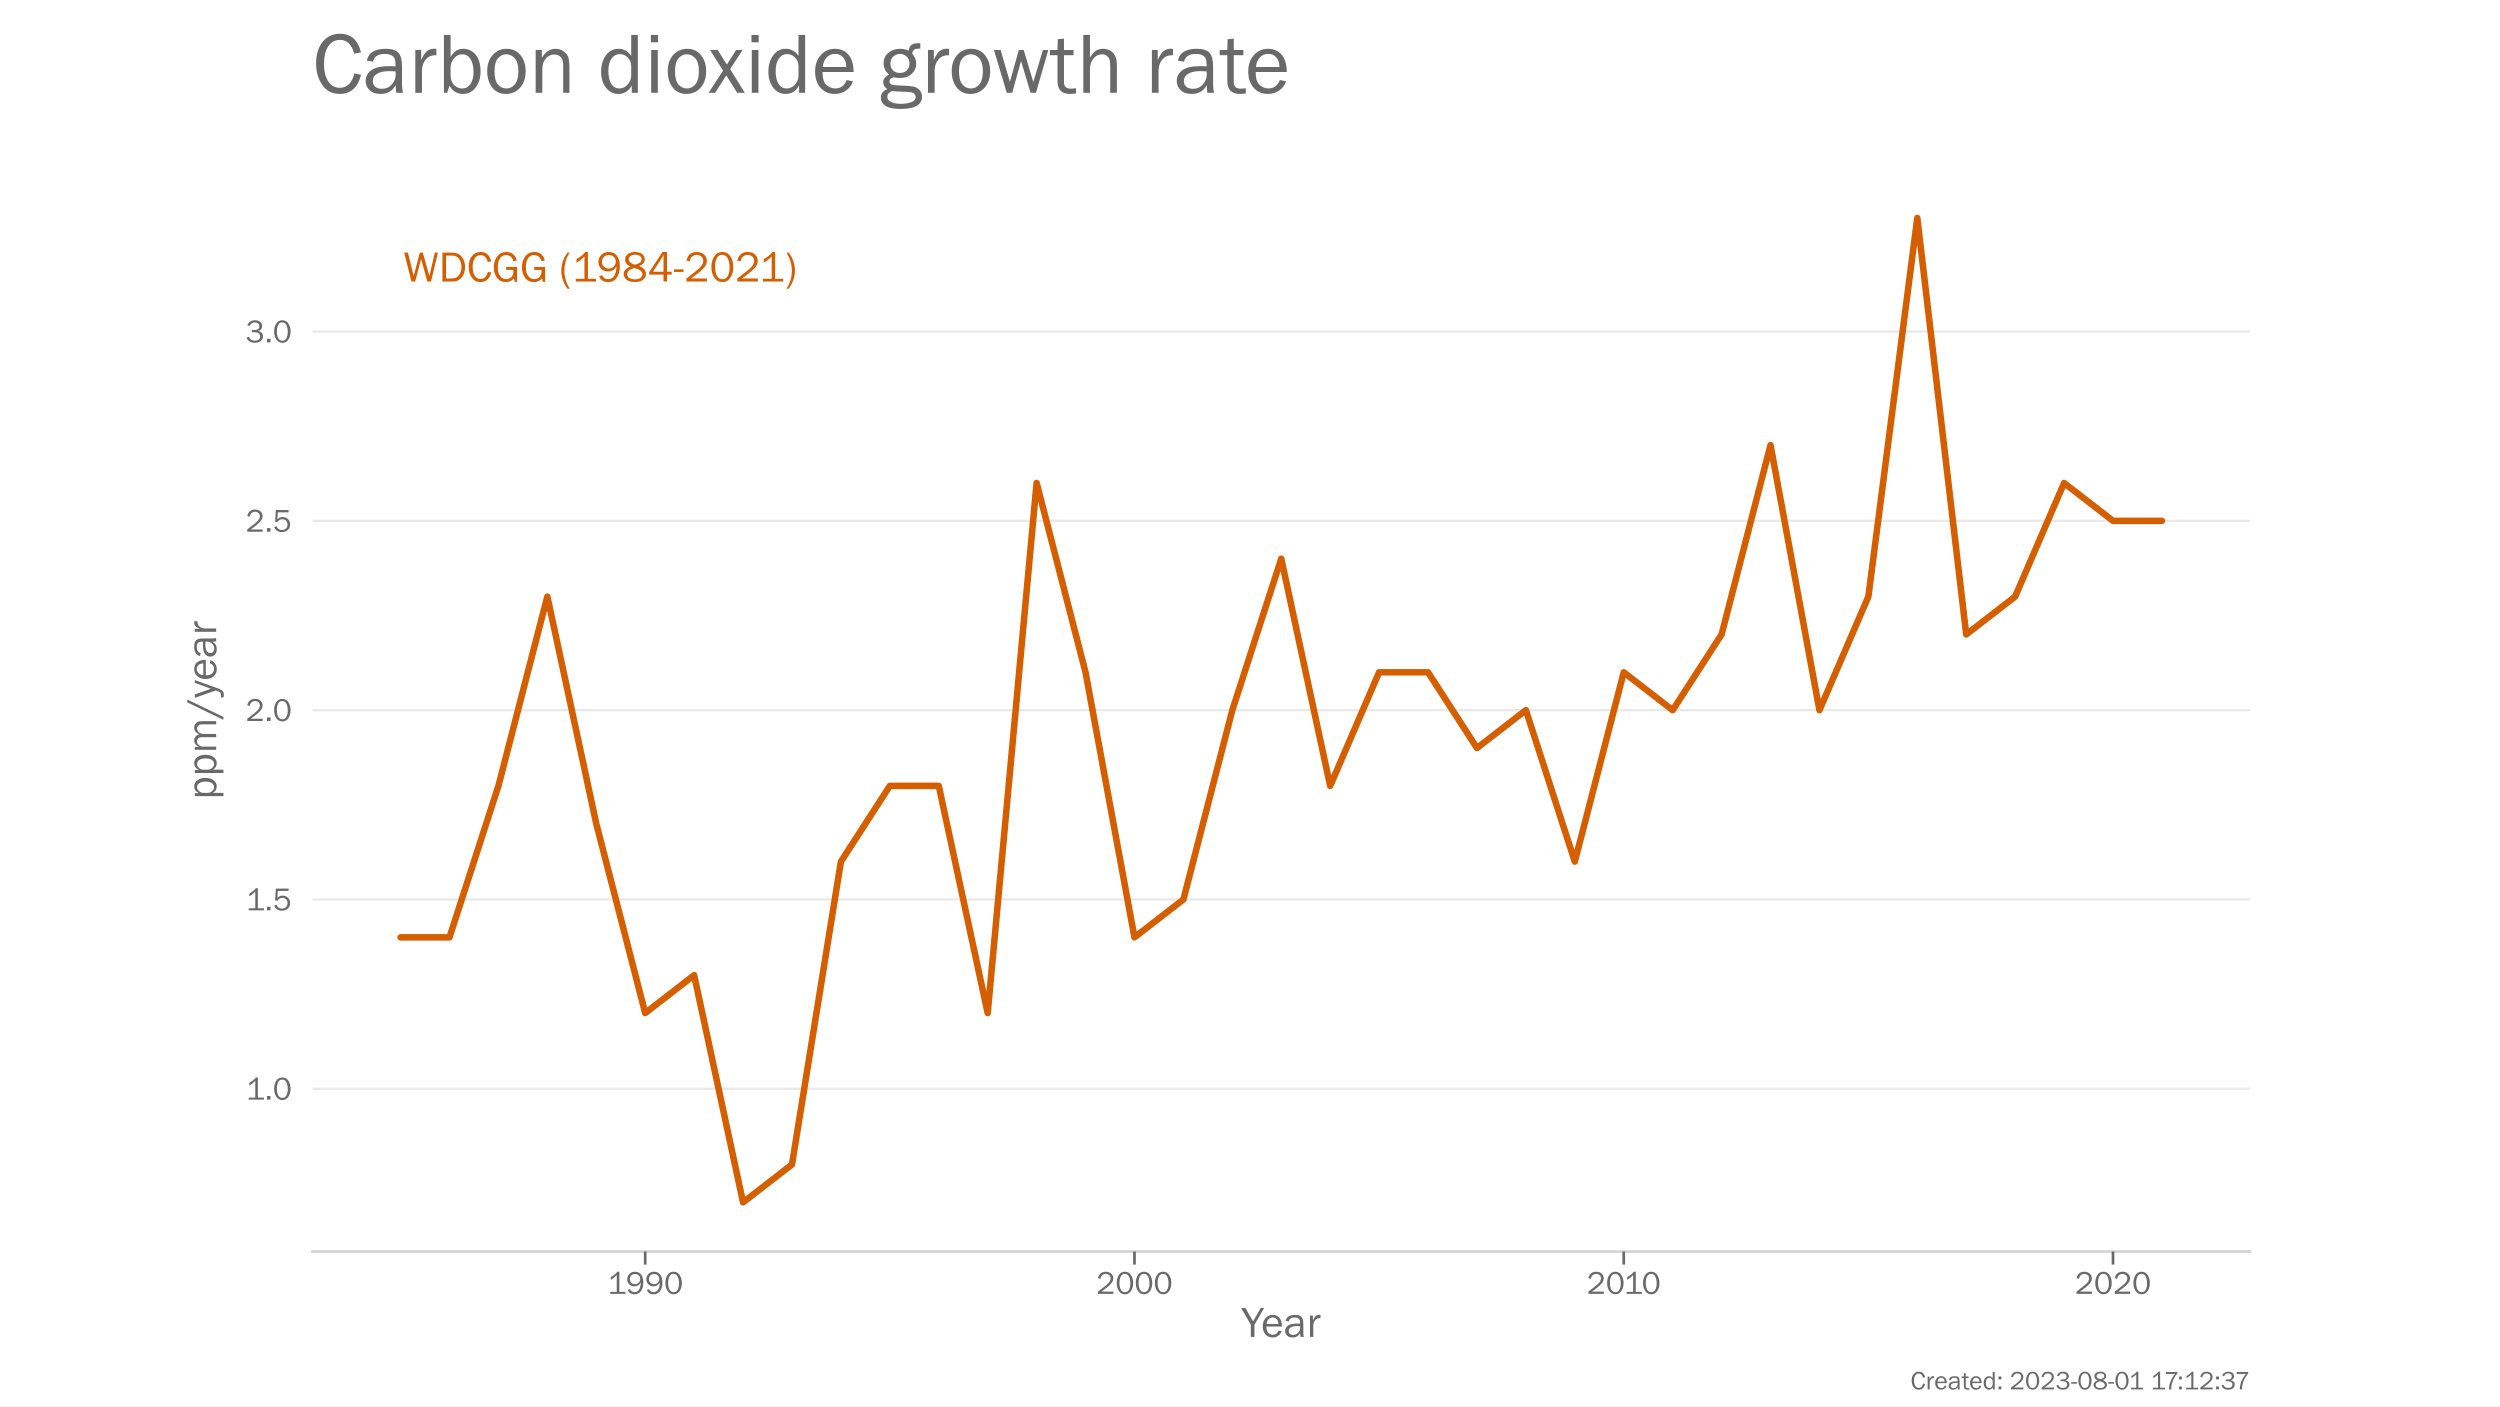
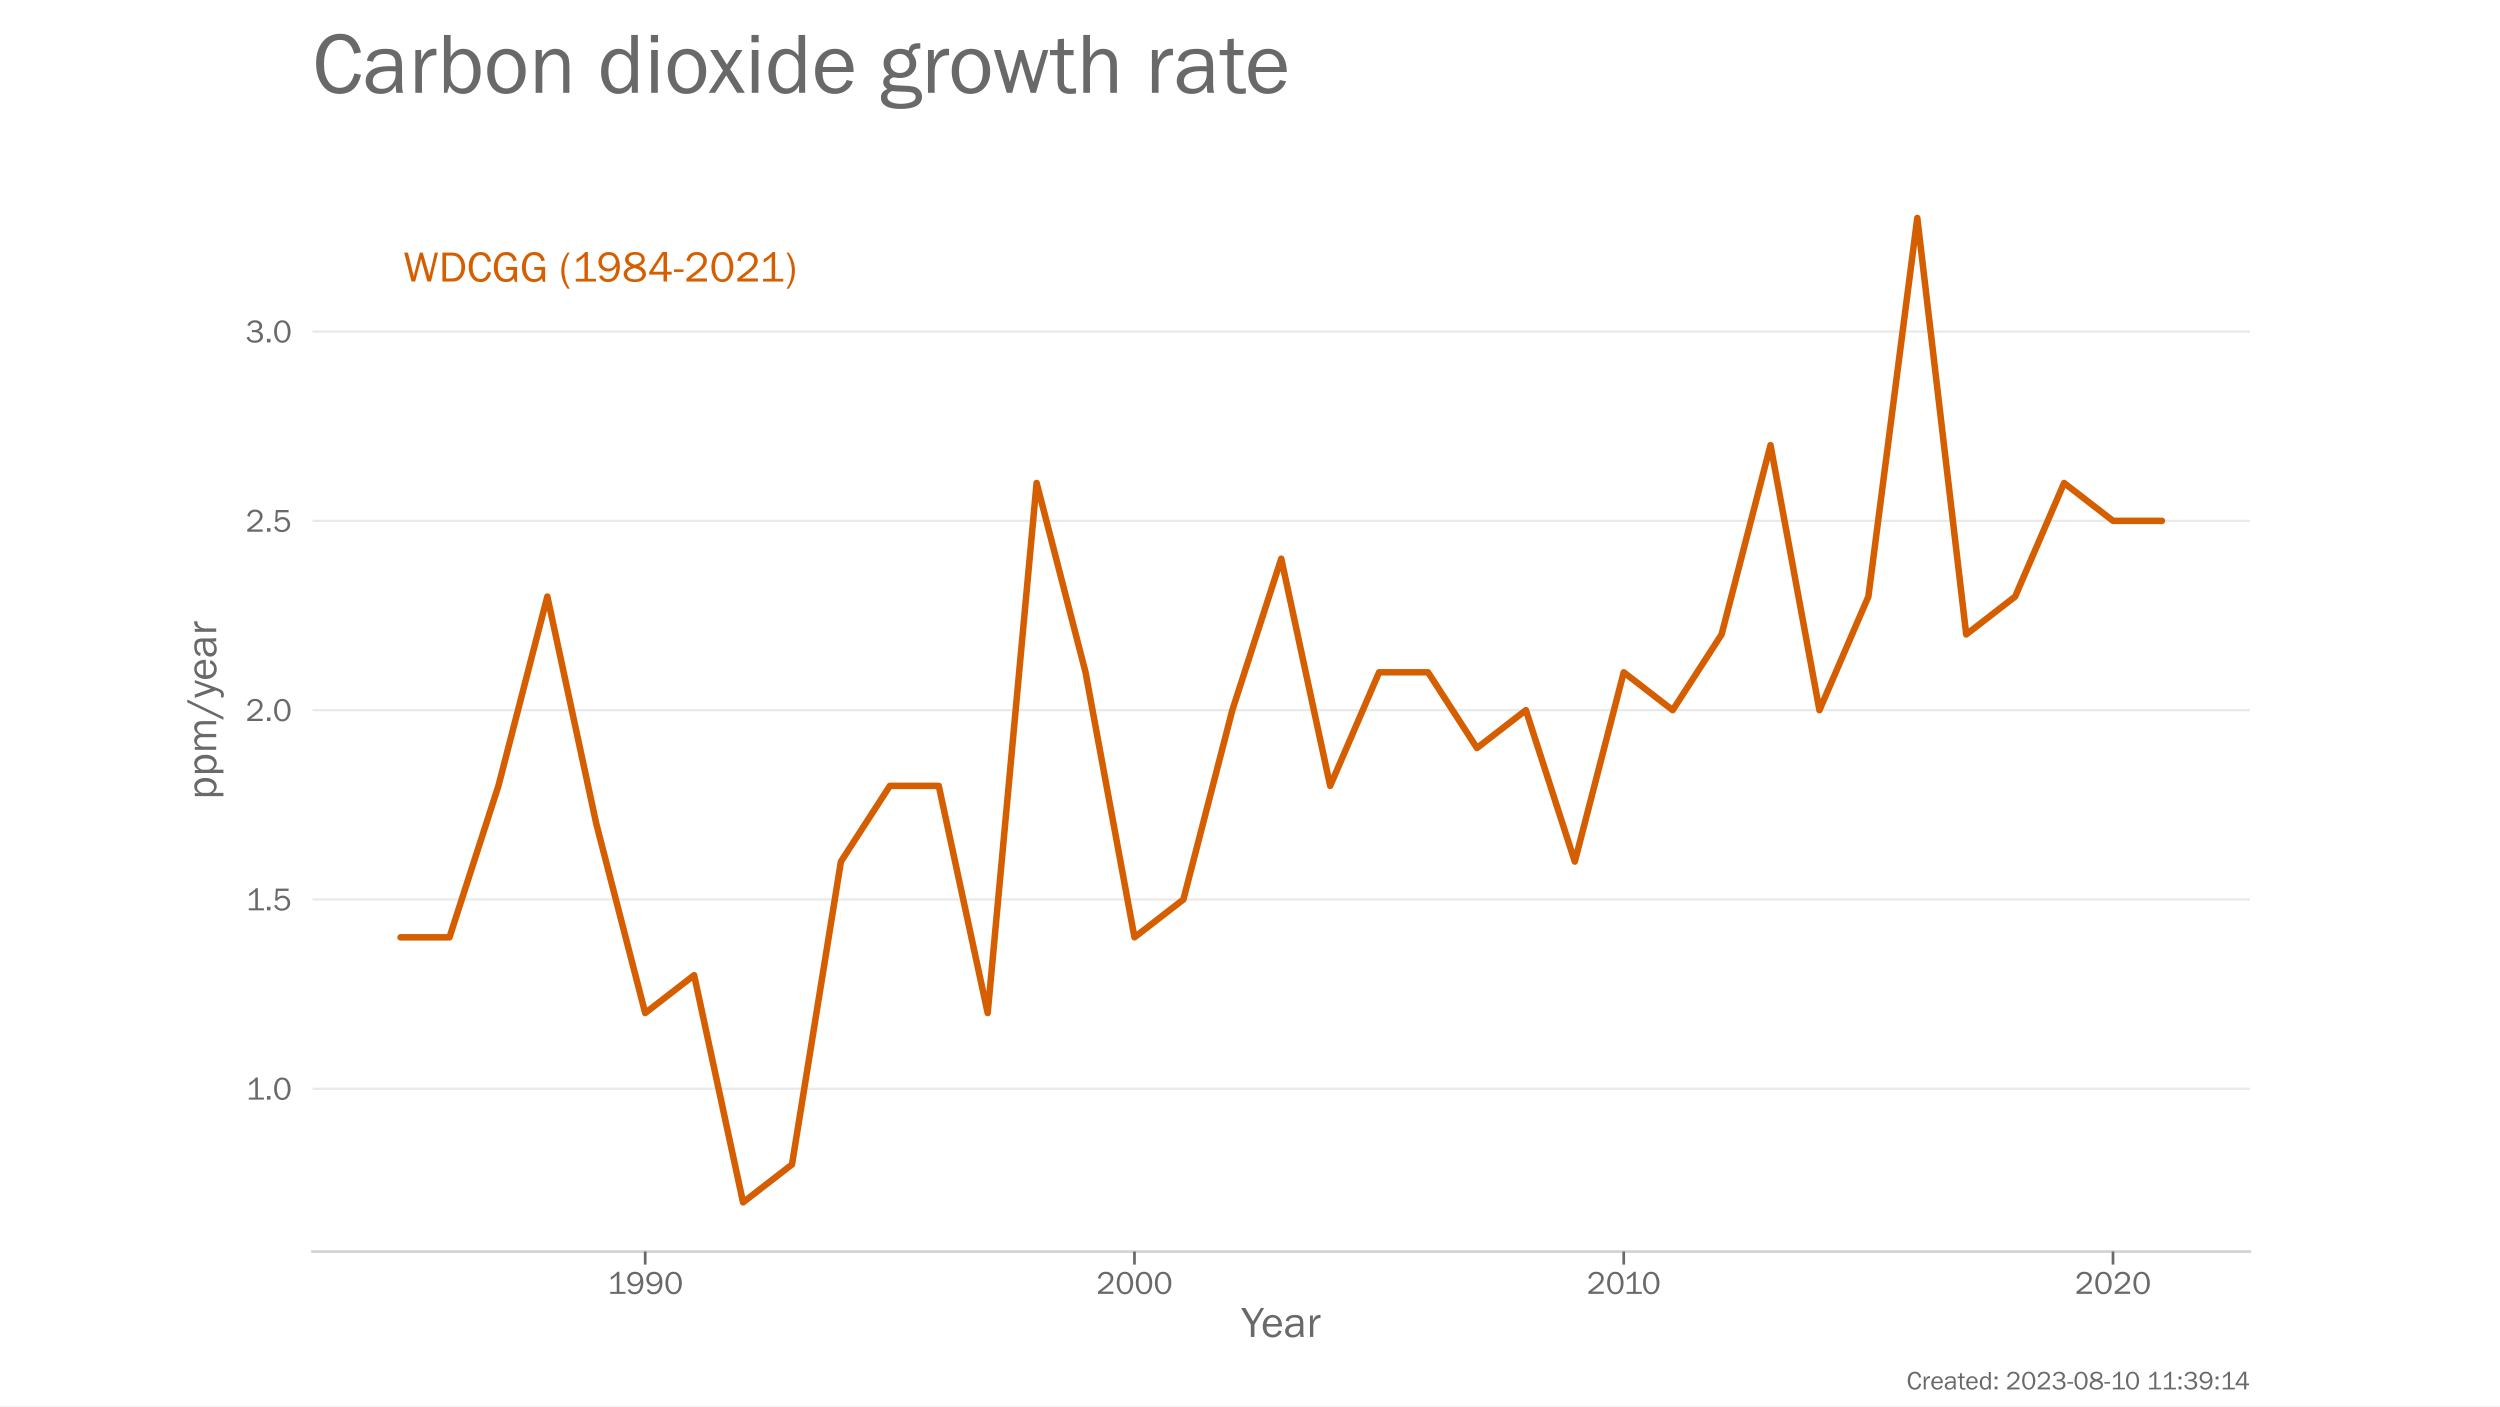
<svg xmlns="http://www.w3.org/2000/svg" xmlns:xlink="http://www.w3.org/1999/xlink" height="648pt" version="1.1" viewBox="0 0 1152 648" width="1152pt">
  <defs>
    <style type="text/css">*{stroke-linecap:butt;stroke-linejoin:round;}</style>
  </defs>
  <g id="figure_1">
    <g id="patch_1">
      <path d="M 0 648  L 1152 648  L 1152 0  L 0 0  z " style="fill:#ffffff;" />
    </g>
    <g id="axes_1">
      <g id="patch_2">
        <path d="M 144 576.72  L 1036.8 576.72  L 1036.8 77.76  L 144 77.76  z " style="fill:none;" />
      </g>
      <g id="patch_3">
        <path d="M 144 576.72  L 1036.8 576.72  " style="fill:none;stroke:#d3d3d3;stroke-linecap:square;stroke-linejoin:miter;stroke-width:1.25;" />
      </g>
      <g id="matplotlib.axis_1">
        <g id="xtick_1">
          <g id="line2d_1">
            <defs>
-               <path d="M 0 0  L 0 6  " id="mc240e483ce" style="stroke:#696969;stroke-width:1.25;" />
+               <path d="M 0 0  L 0 6  " id="m6c7026ddde" style="stroke:#696969;stroke-width:1.25;" />
            </defs>
            <g>
-               <use style="fill:#696969;stroke:#696969;stroke-width:1.25;" x="297.309" xlink:href="#mc240e483ce" y="576.72" />
+               <use style="fill:#696969;stroke:#696969;stroke-width:1.25;" x="297.309" xlink:href="#m6c7026ddde" y="576.72" />
            </g>
          </g>
          <g id="text_1">
            <g style="fill:#696969;" transform="translate(279.82 596.2184)scale(0.15 -0.15)">
              <defs>
                <path d="M 55.859 6.203  L 55.859 0  L 9.188 0  L 9.188 6.203  L 29.203 6.203  L 29.203 57.672  Q 20.359 48.438 10.844 43.266  L 10.844 51.656  Q 23.969 58.547 31.203 68.016  L 37.156 68.016  L 37.156 6.203  z " id="FranklinGothic-Book-49" />
                <path d="M 5.719 12.156  L 12.406 14.594  Q 16.547 5.375 26.375 5.375  Q 35.891 5.375 40.703 13.375  Q 45.516 21.391 45.656 35.109  Q 39.109 23.094 25.984 23.094  Q 16.703 23.094 10.406 29.422  Q 4.109 35.75 4.109 45.062  Q 4.109 54.547 10.719 61.281  Q 17.328 68.016 27.594 68.016  Q 40.141 68.016 46.828 59.203  Q 53.516 50.391 53.516 34.969  Q 53.516 18.75 46.438 8.719  Q 39.359 -1.312 26.266 -1.312  Q 10.984 -1.312 5.719 12.156  z M 27.828 29.781  Q 34.719 29.781 39.375 34.594  Q 44.047 39.406 44.047 45.844  Q 44.047 52.094 39.625 56.578  Q 35.203 61.078 27.984 61.078  Q 20.656 61.078 16.406 56.469  Q 12.156 51.859 12.156 45.219  Q 12.156 38.094 16.859 33.938  Q 21.578 29.781 27.828 29.781  z " id="FranklinGothic-Book-57" />
                <path d="M 29.391 -1.312  Q 17.875 -1.312 10.984 8.672  Q 4.109 18.656 4.109 33.453  Q 4.109 48 10.641 58  Q 17.188 68.016 29.156 68.016  Q 41.656 68.016 48.125 57.562  Q 54.594 47.125 54.594 33.062  Q 54.594 19.281 47.953 8.984  Q 41.312 -1.312 29.391 -1.312  z M 29.438 5.219  Q 37.891 5.219 41.938 12.859  Q 46 20.516 46 32.078  Q 46 44.734 41.844 53.125  Q 37.703 61.531 29.047 61.531  Q 20.703 61.531 16.625 53.859  Q 12.547 46.188 12.547 33.688  Q 12.547 20.703 16.844 12.953  Q 21.141 5.219 29.438 5.219  z " id="FranklinGothic-Book-48" />
              </defs>
              <use xlink:href="#FranklinGothic-Book-49" />
              <use x="57.268" xlink:href="#FranklinGothic-Book-57" />
              <use x="115.91" xlink:href="#FranklinGothic-Book-57" />
              <use x="174.553" xlink:href="#FranklinGothic-Book-48" />
            </g>
          </g>
        </g>
        <g id="xtick_2">
          <g id="line2d_2">
            <g>
-               <use style="fill:#696969;stroke:#696969;stroke-width:1.25;" x="522.764" xlink:href="#mc240e483ce" y="576.72" />
+               <use style="fill:#696969;stroke:#696969;stroke-width:1.25;" x="522.764" xlink:href="#m6c7026ddde" y="576.72" />
            </g>
          </g>
          <g id="text_2">
            <g style="fill:#696969;" transform="translate(505.1714 596.2184)scale(0.15 -0.15)">
              <defs>
                <path d="M 52.484 6.938  L 52.484 0  L 5.172 0  L 5.172 6.938  Q 33.203 27.938 38.594 34.594  Q 44 41.266 44 47.797  Q 44 53.906 39.453 57.656  Q 34.906 61.422 29 61.422  Q 22.906 61.422 18.219 57.297  Q 13.531 53.172 12.938 46.094  L 5.172 48.438  Q 10.062 68.016 29.109 68.016  Q 39.406 68.016 45.844 62.156  Q 52.297 56.297 52.297 47.859  Q 52.297 42.047 49.234 36.672  Q 46.188 31.297 37.688 23.828  Q 29.203 16.359 15.719 6.938  z " id="FranklinGothic-Book-50" />
              </defs>
              <use xlink:href="#FranklinGothic-Book-50" />
              <use x="58.643" xlink:href="#FranklinGothic-Book-48" />
              <use x="117.285" xlink:href="#FranklinGothic-Book-48" />
              <use x="175.928" xlink:href="#FranklinGothic-Book-48" />
            </g>
          </g>
        </g>
        <g id="xtick_3">
          <g id="line2d_3">
            <g>
-               <use style="fill:#696969;stroke:#696969;stroke-width:1.25;" x="748.218" xlink:href="#mc240e483ce" y="576.72" />
+               <use style="fill:#696969;stroke:#696969;stroke-width:1.25;" x="748.218" xlink:href="#m6c7026ddde" y="576.72" />
            </g>
          </g>
          <g id="text_3">
            <g style="fill:#696969;" transform="translate(731.151 596.2184)scale(0.15 -0.15)">
              <use xlink:href="#FranklinGothic-Book-50" />
              <use x="58.643" xlink:href="#FranklinGothic-Book-48" />
              <use x="113.535" xlink:href="#FranklinGothic-Book-49" />
              <use x="168.928" xlink:href="#FranklinGothic-Book-48" />
            </g>
          </g>
        </g>
        <g id="xtick_4">
          <g id="line2d_4">
            <g>
-               <use style="fill:#696969;stroke:#696969;stroke-width:1.25;" x="973.673" xlink:href="#mc240e483ce" y="576.72" />
+               <use style="fill:#696969;stroke:#696969;stroke-width:1.25;" x="973.673" xlink:href="#m6c7026ddde" y="576.72" />
            </g>
          </g>
          <g id="text_4">
            <g style="fill:#696969;" transform="translate(956.0805 596.2184)scale(0.15 -0.15)">
              <use xlink:href="#FranklinGothic-Book-50" />
              <use x="58.643" xlink:href="#FranklinGothic-Book-48" />
              <use x="117.285" xlink:href="#FranklinGothic-Book-50" />
              <use x="175.928" xlink:href="#FranklinGothic-Book-48" />
            </g>
          </g>
        </g>
        <g id="text_5">
          <g style="fill:#696969;" transform="translate(572.1094 616.0481)scale(0.2 -0.2)">
            <defs>
              <path d="M 52 66.656  L 29.688 28.031  L 29.688 0  L 21.344 0  L 21.344 28.031  L -0.984 66.656  L 8.844 66.656  L 26.562 35.984  L 44.391 66.656  z " id="FranklinGothic-Book-89" />
              <path d="M 40.234 14.703  L 47.359 13.234  Q 45.406 6.938 39.734 2.812  Q 34.078 -1.312 26.422 -1.312  Q 16.312 -1.312 10.062 5.781  Q 3.812 12.891 3.812 24.422  Q 3.812 36.188 10.297 43.438  Q 16.797 50.688 26.609 50.688  Q 36.281 50.688 42.156 44  Q 48.047 37.312 48.188 23.969  L 12.359 23.969  Q 12.359 12.797 17.047 8.891  Q 21.734 4.984 26.953 4.984  Q 36.375 4.984 40.234 14.703  z M 39.797 29.688  Q 39.703 33.844 38.422 37.062  Q 37.156 40.281 34.125 42.547  Q 31.109 44.828 26.859 44.828  Q 21.141 44.828 17.156 40.719  Q 13.188 36.625 12.703 29.688  z " id="FranklinGothic-Book-101" />
              <path d="M 46.297 0  L 38.672 0  Q 38.234 2.344 37.797 8.891  Q 32.719 -1.312 20.516 -1.312  Q 12.203 -1.312 7.766 3.078  Q 3.328 7.469 3.328 13.625  Q 3.328 21.094 9.672 25.906  Q 16.016 30.719 31.25 30.719  Q 33.297 30.719 37.797 30.516  Q 37.797 36.375 36.891 38.984  Q 35.984 41.609 33.047 43.172  Q 30.125 44.734 25.344 44.734  Q 13.672 44.734 11.766 35.844  L 4.688 37.062  Q 7.281 50.688 26.469 50.688  Q 36.672 50.688 40.938 46.172  Q 45.219 41.656 45.219 30.516  L 45.219 9.578  Q 45.219 4.344 46.297 0  z M 37.797 24.656  Q 33.109 24.953 30.672 24.953  Q 21.578 24.953 16.547 21.969  Q 11.531 19 11.531 13.281  Q 11.531 9.672 14.234 7.125  Q 16.938 4.594 22.078 4.594  Q 29 4.594 33.469 9.625  Q 37.938 14.656 37.938 21.438  Q 37.938 22.797 37.797 24.656  z " id="FranklinGothic-Book-97" />
              <path d="M 15.328 0  L 7.672 0  L 7.672 49.312  L 14.406 49.312  L 14.406 37.797  Q 17.969 45.953 21.547 48.359  Q 25.141 50.781 28.906 50.781  Q 30.078 50.781 31.938 50.594  L 31.938 43.266  L 30.375 43.266  Q 24.031 43.266 19.828 38.531  Q 15.625 33.797 15.328 26.078  z " id="FranklinGothic-Book-114" />
            </defs>
            <use xlink:href="#FranklinGothic-Book-89" />
            <use x="45.025" xlink:href="#FranklinGothic-Book-101" />
            <use x="97.076" xlink:href="#FranklinGothic-Book-97" />
            <use x="149.957" xlink:href="#FranklinGothic-Book-114" />
          </g>
        </g>
      </g>
      <g id="matplotlib.axis_2">
        <g id="ytick_1">
          <g id="line2d_5">
-             <path clip-path="url(#p8dd1da76a4)" d="M 144 501.702  L 1036.8 501.702  " style="fill:none;stroke:#d3d3d3;stroke-linecap:round;stroke-opacity:0.5;" />
+             <path clip-path="url(#pec2e28d13a)" d="M 144 501.702  L 1036.8 501.702  " style="fill:none;stroke:#d3d3d3;stroke-linecap:round;stroke-opacity:0.5;" />
          </g>
          <g id="text_6">
            <g style="fill:#696969;" transform="translate(113.2516 506.7008)scale(0.15 -0.15)">
              <defs>
                <path d="M 17.969 10.938  L 17.969 0  L 7.078 0  L 7.078 10.938  z " id="FranklinGothic-Book-46" />
              </defs>
              <use xlink:href="#FranklinGothic-Book-49" />
              <use x="58.018" xlink:href="#FranklinGothic-Book-46" />
              <use x="83.018" xlink:href="#FranklinGothic-Book-48" />
            </g>
          </g>
        </g>
        <g id="ytick_2">
          <g id="line2d_6">
-             <path clip-path="url(#p8dd1da76a4)" d="M 144 414.471  L 1036.8 414.471  " style="fill:none;stroke:#d3d3d3;stroke-linecap:round;stroke-opacity:0.5;" />
+             <path clip-path="url(#pec2e28d13a)" d="M 144 414.471  L 1036.8 414.471  " style="fill:none;stroke:#d3d3d3;stroke-linecap:round;stroke-opacity:0.5;" />
          </g>
          <g id="text_7">
            <g style="fill:#696969;" transform="translate(113.2516 419.47)scale(0.15 -0.15)">
              <defs>
                <path d="M 48.875 66.656  L 48.188 59.469  L 15.438 59.469  L 14.016 37.844  Q 21.438 45.125 30.328 45.125  Q 39.703 45.125 46.516 38.625  Q 53.328 32.125 53.328 22.016  Q 53.328 11.766 45.922 5.219  Q 38.531 -1.312 27.828 -1.312  Q 19.438 -1.312 12.891 3.078  Q 6.344 7.469 4.297 14.453  L 11.422 16.891  Q 15.828 5.281 27.938 5.281  Q 35.891 5.281 40.578 9.984  Q 45.266 14.703 45.266 22.016  Q 45.266 29.688 40.625 33.984  Q 35.984 38.281 29.5 38.281  Q 20.016 38.281 13.812 29.203  L 7.234 30.609  L 9.375 66.656  z " id="FranklinGothic-Book-53" />
              </defs>
              <use xlink:href="#FranklinGothic-Book-49" />
              <use x="58.018" xlink:href="#FranklinGothic-Book-46" />
              <use x="83.018" xlink:href="#FranklinGothic-Book-53" />
            </g>
          </g>
        </g>
        <g id="ytick_3">
          <g id="line2d_7">
-             <path clip-path="url(#p8dd1da76a4)" d="M 144 327.24  L 1036.8 327.24  " style="fill:none;stroke:#d3d3d3;stroke-linecap:round;stroke-opacity:0.5;" />
+             <path clip-path="url(#pec2e28d13a)" d="M 144 327.24  L 1036.8 327.24  " style="fill:none;stroke:#d3d3d3;stroke-linecap:round;stroke-opacity:0.5;" />
          </g>
          <g id="text_8">
            <g style="fill:#696969;" transform="translate(113.1578 332.2392)scale(0.15 -0.15)">
              <use xlink:href="#FranklinGothic-Book-50" />
              <use x="58.643" xlink:href="#FranklinGothic-Book-46" />
              <use x="83.643" xlink:href="#FranklinGothic-Book-48" />
            </g>
          </g>
        </g>
        <g id="ytick_4">
          <g id="line2d_8">
-             <path clip-path="url(#p8dd1da76a4)" d="M 144 240.009  L 1036.8 240.009  " style="fill:none;stroke:#d3d3d3;stroke-linecap:round;stroke-opacity:0.5;" />
+             <path clip-path="url(#pec2e28d13a)" d="M 144 240.009  L 1036.8 240.009  " style="fill:none;stroke:#d3d3d3;stroke-linecap:round;stroke-opacity:0.5;" />
          </g>
          <g id="text_9">
            <g style="fill:#696969;" transform="translate(113.1578 245.0085)scale(0.15 -0.15)">
              <use xlink:href="#FranklinGothic-Book-50" />
              <use x="58.643" xlink:href="#FranklinGothic-Book-46" />
              <use x="83.643" xlink:href="#FranklinGothic-Book-53" />
            </g>
          </g>
        </g>
        <g id="ytick_5">
          <g id="line2d_9">
-             <path clip-path="url(#p8dd1da76a4)" d="M 144 152.778  L 1036.8 152.778  " style="fill:none;stroke:#d3d3d3;stroke-linecap:round;stroke-opacity:0.5;" />
+             <path clip-path="url(#pec2e28d13a)" d="M 144 152.778  L 1036.8 152.778  " style="fill:none;stroke:#d3d3d3;stroke-linecap:round;stroke-opacity:0.5;" />
          </g>
          <g id="text_10">
            <g style="fill:#696969;" transform="translate(113.1578 157.7777)scale(0.15 -0.15)">
              <defs>
                <path d="M 19.344 31.344  L 19.344 37.984  L 26.953 37.984  Q 35.297 37.984 38.891 41.406  Q 42.484 44.828 42.484 49.703  Q 42.484 55.078 38.469 58.219  Q 34.469 61.375 28.422 61.375  Q 17.188 61.375 12.891 50.531  L 5.375 52.688  Q 11.812 68.016 29.203 68.016  Q 38.969 68.016 44.969 62.812  Q 50.984 57.625 50.984 50.297  Q 50.984 44.625 47.359 40.406  Q 43.75 36.188 38.094 35.109  Q 44.438 34.188 49 29.781  Q 53.562 25.391 53.562 18.406  Q 53.562 10.062 46.766 4.375  Q 39.984 -1.312 28.172 -1.312  Q 18.797 -1.312 12.125 3.125  Q 5.469 7.562 2.938 14.938  L 10.688 17.531  Q 14.203 5.469 28.031 5.469  Q 37.016 5.469 40.938 9.297  Q 44.875 13.141 44.875 18.453  Q 44.875 24.219 40.156 27.781  Q 35.453 31.344 26.953 31.344  z " id="FranklinGothic-Book-51" />
              </defs>
              <use xlink:href="#FranklinGothic-Book-51" />
              <use x="58.643" xlink:href="#FranklinGothic-Book-46" />
              <use x="83.643" xlink:href="#FranklinGothic-Book-48" />
            </g>
          </g>
        </g>
        <g id="text_11">
          <g style="fill:#696969;" transform="translate(99.62344 368.4041)rotate(-90)scale(0.2 -0.2)">
            <defs>
              <path d="M 15.328 -16.656  L 7.672 -16.656  L 7.672 49.312  L 14.547 49.312  L 14.547 39.75  Q 19.781 50.688 30.125 50.688  Q 38.875 50.688 44.234 43.375  Q 49.609 36.078 49.609 24.906  Q 49.609 12.844 44.094 5.766  Q 38.578 -1.312 29.938 -1.312  Q 20.656 -1.312 15.328 7.516  z M 15.328 31.781  L 15.328 17.922  Q 16.062 12.312 20.062 8.641  Q 24.078 4.984 28.422 4.984  Q 33.453 4.984 37.328 9.375  Q 41.219 13.766 41.219 24.562  Q 41.219 33.891 37.703 38.938  Q 34.188 44 28.375 44  Q 23.781 44 20.141 40.422  Q 16.5 36.859 15.328 31.781  z " id="FranklinGothic-Book-112" />
              <path d="M 73.734 0  L 66.266 0  L 66.266 30.672  Q 66.266 35.406 65.594 37.766  Q 64.938 40.141 62.391 42.109  Q 59.859 44.094 56.688 44.094  Q 52.297 44.094 48.219 40.062  Q 44.141 36.031 44.141 27.781  L 44.141 0  L 36.719 0  L 36.719 32.469  Q 36.719 38.969 33.609 41.656  Q 30.516 44.344 27.094 44.344  Q 22.219 44.344 18.594 40.141  Q 14.984 35.938 14.984 29.5  L 14.984 0  L 7.672 0  L 7.672 49.312  L 14.266 49.312  L 14.266 39.844  Q 19.781 50.688 29.438 50.688  Q 34.766 50.688 38.469 47.219  Q 42.188 43.75 43.266 38.875  Q 48.344 50.688 58.844 50.688  Q 63.875 50.688 67.656 47.797  Q 71.438 44.922 72.578 41.188  Q 73.734 37.453 73.734 30.672  z " id="FranklinGothic-Book-109" />
              <path d="M 1.859 -16.656  L -4.688 -16.656  L 35.547 66.656  L 42.094 66.656  z " id="FranklinGothic-Book-47" />
              <path d="M 41.5 49.312  L 21.734 -5.766  Q 17.438 -17.672 8.016 -17.672  Q 5.031 -17.672 1.422 -16.656  L 1.422 -10.641  Q 4.391 -11.328 6.547 -11.328  Q 10.203 -11.328 12.672 -9.219  Q 15.141 -7.125 17.578 0.922  L 0.531 49.312  L 8.344 49.312  L 21.531 12.25  L 35.062 49.312  z " id="FranklinGothic-Book-121" />
            </defs>
            <use xlink:href="#FranklinGothic-Book-112" />
            <use x="53.418" xlink:href="#FranklinGothic-Book-112" />
            <use x="106.836" xlink:href="#FranklinGothic-Book-109" />
            <use x="188.232" xlink:href="#FranklinGothic-Book-47" />
            <use x="233.643" xlink:href="#FranklinGothic-Book-121" />
            <use x="273.771" xlink:href="#FranklinGothic-Book-101" />
            <use x="325.822" xlink:href="#FranklinGothic-Book-97" />
            <use x="378.703" xlink:href="#FranklinGothic-Book-114" />
          </g>
        </g>
      </g>
      <g id="text_12">
        <g style="fill:#696969;" transform="translate(144 42.76)scale(0.4 -0.4)">
          <defs>
            <path d="M 48.297 22.406  L 55.906 20.703  Q 50.438 -1.312 31.203 -1.312  Q 18.562 -1.312 11.359 8.891  Q 4.156 19.094 4.156 33.984  Q 4.156 49.359 11.672 58.688  Q 19.188 68.016 31.844 68.016  Q 50.594 68.016 55.906 46.578  L 48.047 45.016  Q 43.75 60.938 31.781 60.938  Q 22.953 60.938 18.094 53.531  Q 13.234 46.141 13.234 32.766  Q 13.234 20.516 18.203 13.109  Q 23.188 5.719 31.391 5.719  Q 44.141 5.719 48.297 22.406  z " id="FranklinGothic-Book-67" />
            <path d="M 11.375 0  L 7.672 0  L 7.672 66.656  L 15.328 66.656  L 15.328 41.109  Q 20.609 50.688 29.891 50.688  Q 38.375 50.688 44.109 44  Q 49.859 37.312 49.859 24.562  Q 49.859 13.578 44.219 6.125  Q 38.578 -1.312 29.547 -1.312  Q 19.484 -1.312 14.109 8.156  z M 15.328 19.344  Q 15.875 11.766 20 8.344  Q 24.125 4.938 28.719 4.938  Q 34.578 4.938 38.156 10.016  Q 41.75 15.094 41.75 23.922  Q 41.75 33.453 38.281 38.891  Q 34.812 44.344 28.656 44.344  Q 23.828 44.344 19.938 40.453  Q 16.062 36.578 15.328 30.422  z " id="FranklinGothic-Book-98" />
            <path d="M 25.344 -1.312  Q 15.188 -1.312 9.5 6.203  Q 3.812 13.719 3.812 24.859  Q 3.812 36.625 10.203 43.656  Q 16.609 50.688 26.125 50.688  Q 36.328 50.688 42.203 43.281  Q 48.094 35.891 48.094 24.812  Q 48.094 13.281 41.75 5.984  Q 35.406 -1.312 25.344 -1.312  z M 25.922 4.984  Q 31.781 4.984 35.734 9.812  Q 39.703 14.656 39.703 24.859  Q 39.703 35.109 35.547 39.719  Q 31.391 44.344 25.828 44.344  Q 20.125 44.344 16.156 39.672  Q 12.203 35.016 12.203 24.906  Q 12.203 14.203 16.156 9.594  Q 20.125 4.984 25.922 4.984  z " id="FranklinGothic-Book-111" />
            <path d="M 46.531 0  L 39.359 0  L 39.359 31.688  Q 39.359 38.531 36.375 41.312  Q 33.406 44.094 29.156 44.094  Q 23.297 44.094 19.312 39.406  Q 15.328 34.719 15.328 27.047  L 15.328 0  L 7.672 0  L 7.672 49.312  L 14.797 49.312  L 14.797 40.234  Q 20.797 50.688 30.375 50.688  Q 35.891 50.688 39.766 47.828  Q 43.656 44.969 45.094 41.406  Q 46.531 37.844 46.531 28.516  z " id="FranklinGothic-Book-110" />
            <path id="FranklinGothic-Book-32" />
            <path d="M 46.188 66.656  L 46.188 0  L 39.203 0  L 39.203 8.453  Q 34.031 -1.312 23.641 -1.312  Q 14.984 -1.312 9.422 5.938  Q 3.859 13.188 3.859 24.266  Q 3.859 35.594 9.375 43.141  Q 14.891 50.688 24.031 50.688  Q 32.906 50.688 38.531 42.578  L 38.531 66.656  z M 38.531 30.281  Q 38.531 36.766 34.562 40.672  Q 30.609 44.578 25.344 44.578  Q 19.625 44.578 15.938 39.5  Q 12.25 34.422 12.25 25.25  Q 12.25 15.328 15.641 10.156  Q 19.047 4.984 24.953 4.984  Q 30.328 4.984 34.422 9.469  Q 38.531 13.969 38.531 20.016  z " id="FranklinGothic-Book-100" />
            <path d="M 15.578 66.656  L 15.578 58.156  L 7.328 58.156  L 7.328 66.656  z M 15.328 49.312  L 15.328 0  L 7.672 0  L 7.672 49.312  z " id="FranklinGothic-Book-105" />
            <path d="M 42.047 0  L 33.203 0  L 20.656 20.016  L 7.812 0  L 0.344 0  L 16.938 25.594  L 1.953 49.312  L 10.797 49.312  L 21.344 32.469  L 32.078 49.312  L 39.453 49.312  L 25.094 27.25  z " id="FranklinGothic-Book-120" />
            <path d="M 47.953 57.031  L 47.953 50.922  Q 42.672 50.922 40.891 49.703  Q 39.109 48.484 38.531 45.312  Q 43.266 39.844 43.266 33.406  Q 43.266 26.656 38.109 21.828  Q 32.953 17 24.266 17  Q 22.312 17 20.906 17.281  Q 18.219 17.828 17.531 17.828  Q 16.219 17.828 14.359 16.531  Q 12.5 15.234 12.5 13.188  Q 12.5 10.25 15.188 9.375  Q 17.875 8.5 27.828 8.25  Q 36.281 8.016 40.312 7.109  Q 44.344 6.203 47.125 3.094  Q 49.906 0 49.906 -4.5  Q 49.906 -18.609 25.094 -18.609  Q 13.328 -18.609 7.938 -15.062  Q 2.547 -11.531 2.547 -5.609  Q 2.547 1.562 10.062 4.25  Q 5.219 7.422 5.219 12.203  Q 5.219 17.922 12.062 20.953  Q 5.672 26.125 5.672 33.984  Q 5.672 41.312 11.141 46  Q 16.609 50.688 24.469 50.688  Q 30.031 50.688 34.578 48.578  Q 35.297 53.422 37.953 55.266  Q 40.625 57.125 46.047 57.125  Q 46.578 57.125 47.953 57.031  z M 24.516 22.859  Q 29.391 22.859 32.469 25.859  Q 35.547 28.859 35.547 33.641  Q 35.547 38.531 32.344 41.625  Q 29.156 44.734 24.609 44.734  Q 20.266 44.734 16.891 41.828  Q 13.531 38.922 13.531 33.547  Q 13.531 28.766 16.547 25.812  Q 19.578 22.859 24.516 22.859  z M 15.328 2  Q 9.969 -0.344 9.969 -4.781  Q 9.969 -8.547 14.375 -10.625  Q 18.797 -12.703 25.641 -12.703  Q 31.984 -12.703 37.25 -10.906  Q 42.531 -9.125 42.531 -4.891  Q 42.531 -2.594 40.969 -1.125  Q 39.406 0.344 36.688 0.734  Q 33.984 1.125 27.25 1.312  Q 19.188 1.516 15.328 2  z " id="FranklinGothic-Book-103" />
            <path d="M 64.5 49.312  L 50.297 0  L 44.094 0  L 33.062 36.625  L 22.953 0  L 16.656 0  L 1.859 49.312  L 9.578 49.312  L 20.266 12.547  L 30.516 49.312  L 36.141 49.312  L 47.219 12.406  L 58.297 49.312  z " id="FranklinGothic-Book-119" />
            <path d="M 30.031 5.281  L 30.031 -0.781  Q 25.984 -1.312 23 -1.312  Q 8.688 -1.312 8.688 13.625  L 8.688 43.312  L -0.047 43.312  L -0.047 49.312  L 8.688 49.312  L 9.031 61.719  L 16.156 62.406  L 16.156 49.312  L 27.203 49.312  L 27.203 43.312  L 16.156 43.312  L 16.156 12.359  Q 16.156 4.734 24.078 4.734  Q 26.703 4.734 30.031 5.281  z " id="FranklinGothic-Book-116" />
            <path d="M 46.344 0  L 38.672 0  L 38.672 29.938  Q 38.672 35.203 38.016 37.844  Q 37.359 40.484 34.891 42.406  Q 32.422 44.344 29.203 44.344  Q 23.297 44.344 19.312 39.5  Q 15.328 34.672 15.328 26.562  L 15.328 0  L 7.672 0  L 7.672 66.656  L 15.328 66.656  L 15.328 40.234  Q 20.562 50.688 30.281 50.688  Q 34.625 50.688 38.016 48.969  Q 41.406 47.266 43.203 44.484  Q 45.016 41.703 45.672 38.984  Q 46.344 36.281 46.344 29.938  z " id="FranklinGothic-Book-104" />
          </defs>
          <use xlink:href="#FranklinGothic-Book-67" />
          <use x="57.91" xlink:href="#FranklinGothic-Book-97" />
          <use x="110.791" xlink:href="#FranklinGothic-Book-114" />
          <use x="143.75" xlink:href="#FranklinGothic-Book-98" />
          <use x="197.461" xlink:href="#FranklinGothic-Book-111" />
          <use x="249.414" xlink:href="#FranklinGothic-Book-110" />
          <use x="303.613" xlink:href="#FranklinGothic-Book-32" />
          <use x="328.613" xlink:href="#FranklinGothic-Book-100" />
          <use x="382.471" xlink:href="#FranklinGothic-Book-105" />
          <use x="405.42" xlink:href="#FranklinGothic-Book-111" />
          <use x="455.998" xlink:href="#FranklinGothic-Book-120" />
          <use x="498.381" xlink:href="#FranklinGothic-Book-105" />
          <use x="521.33" xlink:href="#FranklinGothic-Book-100" />
          <use x="575.188" xlink:href="#FranklinGothic-Book-101" />
          <use x="627.238" xlink:href="#FranklinGothic-Book-32" />
          <use x="652.238" xlink:href="#FranklinGothic-Book-103" />
          <use x="701.359" xlink:href="#FranklinGothic-Book-114" />
          <use x="732.568" xlink:href="#FranklinGothic-Book-111" />
          <use x="783.146" xlink:href="#FranklinGothic-Book-119" />
          <use x="849.553" xlink:href="#FranklinGothic-Book-116" />
          <use x="880.314" xlink:href="#FranklinGothic-Book-104" />
          <use x="934.318" xlink:href="#FranklinGothic-Book-32" />
          <use x="959.318" xlink:href="#FranklinGothic-Book-114" />
          <use x="992.277" xlink:href="#FranklinGothic-Book-97" />
          <use x="1045.158" xlink:href="#FranklinGothic-Book-116" />
          <use x="1074.17" xlink:href="#FranklinGothic-Book-101" />
        </g>
      </g>
      <g id="legend_1">
        <g id="line2d_10" />
        <g id="text_13">
          <g style="fill:#d55e00;" transform="translate(185.856 129.7184)scale(0.2 -0.2)">
            <defs>
              <path d="M 79.828 66.656  L 63.766 0  L 55.422 0  L 40.875 51.703  L 27.344 0  L 18.797 0  L 1.906 66.656  L 10.547 66.656  L 23.875 12.641  L 38.031 66.656  L 44.781 66.656  L 60.062 12.641  L 72.516 66.656  z " id="FranklinGothic-Book-87" />
              <path d="M 8.344 0  L 8.344 66.656  L 30.719 66.656  Q 44.828 66.656 52.688 57.031  Q 60.547 47.406 60.547 33.5  Q 60.547 19.391 52.875 9.688  Q 45.219 0 33.453 0  z M 16.703 7.078  L 30.219 7.078  Q 40.969 7.078 46.531 14.5  Q 52.094 21.922 52.094 34.078  Q 52.094 43.953 46.797 51.812  Q 41.5 59.672 30.219 59.672  L 16.703 59.672  z " id="FranklinGothic-Book-68" />
              <path d="M 57.719 33.594  L 57.719 -0.875  L 52.594 -0.875  L 50.297 7.469  Q 44.141 -1.312 31.984 -1.312  Q 18.797 -1.312 11.469 8.594  Q 4.156 18.5 4.156 32.672  Q 4.156 47.797 11.906 57.906  Q 19.672 68.016 33.016 68.016  Q 51.422 68.016 57.031 48.688  L 49.125 46.781  Q 47.406 54.203 42.719 57.562  Q 38.031 60.938 32.469 60.938  Q 22.609 60.938 17.922 52.969  Q 13.234 45.016 13.234 33.016  Q 13.234 20.062 18.484 12.766  Q 23.734 5.469 32.766 5.469  Q 39.797 5.469 44.5 10.125  Q 49.219 14.797 49.219 23  Q 49.219 24.516 49.125 26.609  L 32.625 26.609  L 32.625 33.594  z " id="FranklinGothic-Book-71" />
              <path d="M 24.703 -16.656  L 19.578 -16.656  Q 5.219 2.203 5.219 25.094  Q 5.219 46.969 19.578 66.656  L 24.703 66.656  Q 12.359 48.25 12.359 25  Q 12.359 2.828 24.703 -16.656  z " id="FranklinGothic-Book-40" />
              <path d="M 19.484 34.578  Q 6.844 40.094 6.844 50.594  Q 6.844 58.203 13.141 63.109  Q 19.438 68.016 29.828 68.016  Q 40.094 68.016 46.141 63.297  Q 52.203 58.594 52.203 50.984  Q 52.203 40.375 39.266 35.797  Q 49.703 30.953 52.359 26.453  Q 55.031 21.969 55.031 17.484  Q 55.031 9.469 48.219 4.078  Q 41.406 -1.312 29.734 -1.312  Q 17.281 -1.312 10.438 4.172  Q 3.609 9.672 3.609 17.234  Q 3.609 28.516 19.484 34.578  z M 29.594 38.719  Q 37.984 40.969 41.453 43.891  Q 44.922 46.828 44.922 51.219  Q 44.922 56.344 40.797 59  Q 36.672 61.672 29.938 61.672  Q 23.484 61.672 19.375 58.859  Q 15.281 56.062 15.281 51.312  Q 15.281 46.625 19.844 43.203  Q 24.422 39.797 29.594 38.719  z M 28.656 31.062  Q 11.766 27.047 11.766 16.938  Q 11.766 11.672 16.375 8.328  Q 21 4.984 29.984 4.984  Q 37.594 4.984 42.234 8.25  Q 46.875 11.531 46.875 16.609  Q 46.875 26.312 28.656 31.062  z " id="FranklinGothic-Book-56" />
              <path d="M 44.094 0  L 36.031 0  L 36.031 15.875  L 3.078 15.875  L 3.078 21.484  L 33.641 68.062  L 44.094 68.062  L 44.094 22.469  L 54.891 22.469  L 54.891 15.875  L 44.094 15.875  z M 36.031 22.469  L 36.031 54  Q 36.031 57.422 36.188 61.375  Q 34.078 57.516 32.562 55.125  L 11.766 22.469  z " id="FranklinGothic-Book-52" />
              <path d="M 23.531 27.984  L 23.531 22.016  L 1.469 22.016  L 1.469 27.984  z " id="FranklinGothic-Book-45" />
              <path d="M 4.641 66.656  L 9.719 66.656  Q 24.125 47.797 24.125 24.906  Q 24.125 3.031 9.719 -16.656  L 4.641 -16.656  Q 17 1.766 17 25  Q 17 47.172 4.641 66.656  z " id="FranklinGothic-Book-41" />
            </defs>
            <use xlink:href="#FranklinGothic-Book-87" />
            <use x="81.738" xlink:href="#FranklinGothic-Book-68" />
            <use x="146.436" xlink:href="#FranklinGothic-Book-67" />
            <use x="204.346" xlink:href="#FranklinGothic-Book-71" />
            <use x="269.043" xlink:href="#FranklinGothic-Book-71" />
            <use x="333.74" xlink:href="#FranklinGothic-Book-32" />
            <use x="358.74" xlink:href="#FranklinGothic-Book-40" />
            <use x="388.086" xlink:href="#FranklinGothic-Book-49" />
            <use x="445.354" xlink:href="#FranklinGothic-Book-57" />
            <use x="503.996" xlink:href="#FranklinGothic-Book-56" />
            <use x="563.389" xlink:href="#FranklinGothic-Book-52" />
            <use x="622.031" xlink:href="#FranklinGothic-Book-45" />
            <use x="647.031" xlink:href="#FranklinGothic-Book-50" />
            <use x="705.674" xlink:href="#FranklinGothic-Book-48" />
            <use x="764.316" xlink:href="#FranklinGothic-Book-50" />
            <use x="819.459" xlink:href="#FranklinGothic-Book-49" />
            <use x="878.102" xlink:href="#FranklinGothic-Book-41" />
          </g>
        </g>
      </g>
      <g id="line2d_11">
-         <path clip-path="url(#p8dd1da76a4)" d="M 184.582 431.917  L 207.127 431.917  L 229.673 362.132  L 252.218 274.902  L 274.764 379.578  L 297.309 466.809  L 319.855 449.363  L 342.4 554.04  L 364.945 536.594  L 387.491 397.025  L 410.036 362.132  L 432.582 362.132  L 455.127 466.809  L 477.673 222.563  L 500.218 309.794  L 522.764 431.917  L 545.309 414.471  L 567.855 327.24  L 590.4 257.455  L 612.945 362.132  L 635.491 309.794  L 658.036 309.794  L 680.582 344.686  L 703.127 327.24  L 725.673 397.025  L 748.218 309.794  L 770.764 327.24  L 793.309 292.348  L 815.855 205.117  L 838.4 327.24  L 860.945 274.902  L 883.491 100.44  L 906.036 292.348  L 928.582 274.902  L 951.127 222.563  L 973.673 240.009  L 996.218 240.009  " style="fill:none;stroke:#d55e00;stroke-linecap:round;stroke-width:3;" />
+         <path clip-path="url(#pec2e28d13a)" d="M 184.582 431.917  L 207.127 431.917  L 229.673 362.132  L 252.218 274.902  L 274.764 379.578  L 297.309 466.809  L 319.855 449.363  L 342.4 554.04  L 364.945 536.594  L 387.491 397.025  L 410.036 362.132  L 432.582 362.132  L 455.127 466.809  L 477.673 222.563  L 500.218 309.794  L 522.764 431.917  L 545.309 414.471  L 567.855 327.24  L 590.4 257.455  L 612.945 362.132  L 635.491 309.794  L 658.036 309.794  L 680.582 344.686  L 703.127 327.24  L 725.673 397.025  L 748.218 309.794  L 770.764 327.24  L 793.309 292.348  L 815.855 205.117  L 838.4 327.24  L 860.945 274.902  L 883.491 100.44  L 906.036 292.348  L 928.582 274.902  L 951.127 222.563  L 973.673 240.009  L 996.218 240.009  " style="fill:none;stroke:#d55e00;stroke-linecap:round;stroke-width:3;" />
      </g>
    </g>
    <g id="text_14">
      <g id="patch_4">
-         <path d="M 876.429 646.183  L 1040.76 646.183  L 1040.76 628.265  L 876.429 628.265  z " style="fill:#ffffff;stroke:#ffffff;stroke-linejoin:miter;" />
-       </g>
-       <g style="fill:#696969;" transform="translate(880.3894 640.224)scale(0.12 -0.12)">
+         <path d="M 874.629 646.183  L 1040.76 646.183  L 1040.76 628.265  L 874.629 628.265  z " style="fill:#ffffff;stroke:#ffffff;stroke-linejoin:miter;" />
+       </g>
+       <g style="fill:#696969;" transform="translate(878.5894 640.224)scale(0.12 -0.12)">
        <defs>
          <path d="M 17.969 49.312  L 17.969 38.375  L 7.078 38.375  L 7.078 49.312  z M 17.969 10.984  L 17.969 0  L 7.078 0  L 7.078 10.984  z " id="FranklinGothic-Book-58" />
-           <path d="M 28.078 0  L 19.484 0  Q 19.484 16.75 26.312 32.594  Q 33.156 48.438 43.062 59.328  L 6.891 59.328  L 7.719 66.656  L 51.766 66.656  L 51.766 61.672  Q 39.844 47.312 33.938 31.781  Q 28.031 16.266 28.031 2.297  Q 28.031 1.516 28.078 0  z " id="FranklinGothic-Book-55" />
        </defs>
        <use xlink:href="#FranklinGothic-Book-67" />
        <use x="57.91" xlink:href="#FranklinGothic-Book-114" />
        <use x="90.869" xlink:href="#FranklinGothic-Book-101" />
        <use x="142.92" xlink:href="#FranklinGothic-Book-97" />
        <use x="195.801" xlink:href="#FranklinGothic-Book-116" />
        <use x="224.812" xlink:href="#FranklinGothic-Book-101" />
        <use x="276.863" xlink:href="#FranklinGothic-Book-100" />
        <use x="330.721" xlink:href="#FranklinGothic-Book-58" />
        <use x="355.721" xlink:href="#FranklinGothic-Book-32" />
        <use x="380.721" xlink:href="#FranklinGothic-Book-50" />
        <use x="439.363" xlink:href="#FranklinGothic-Book-48" />
        <use x="498.006" xlink:href="#FranklinGothic-Book-50" />
        <use x="556.648" xlink:href="#FranklinGothic-Book-51" />
        <use x="615.291" xlink:href="#FranklinGothic-Book-45" />
        <use x="640.291" xlink:href="#FranklinGothic-Book-48" />
        <use x="698.934" xlink:href="#FranklinGothic-Book-56" />
        <use x="757.576" xlink:href="#FranklinGothic-Book-45" />
-         <use x="782.576" xlink:href="#FranklinGothic-Book-48" />
-         <use x="837.469" xlink:href="#FranklinGothic-Book-49" />
-         <use x="896.111" xlink:href="#FranklinGothic-Book-32" />
-         <use x="921.111" xlink:href="#FranklinGothic-Book-49" />
-         <use x="972.879" xlink:href="#FranklinGothic-Book-55" />
-         <use x="1023.896" xlink:href="#FranklinGothic-Book-58" />
-         <use x="1048.896" xlink:href="#FranklinGothic-Book-49" />
-         <use x="1107.539" xlink:href="#FranklinGothic-Book-50" />
-         <use x="1166.182" xlink:href="#FranklinGothic-Book-58" />
-         <use x="1191.182" xlink:href="#FranklinGothic-Book-51" />
-         <use x="1244.824" xlink:href="#FranklinGothic-Book-55" />
+         <use x="782.576" xlink:href="#FranklinGothic-Book-49" />
+         <use x="837.969" xlink:href="#FranklinGothic-Book-48" />
+         <use x="896.611" xlink:href="#FranklinGothic-Book-32" />
+         <use x="921.611" xlink:href="#FranklinGothic-Book-49" />
+         <use x="978.504" xlink:href="#FranklinGothic-Book-49" />
+         <use x="1037.146" xlink:href="#FranklinGothic-Book-58" />
+         <use x="1062.146" xlink:href="#FranklinGothic-Book-51" />
+         <use x="1120.789" xlink:href="#FranklinGothic-Book-57" />
+         <use x="1179.432" xlink:href="#FranklinGothic-Book-58" />
+         <use x="1204.432" xlink:href="#FranklinGothic-Book-49" />
+         <use x="1259.824" xlink:href="#FranklinGothic-Book-52" />
      </g>
    </g>
  </g>
  <defs>
-     <clipPath id="p8dd1da76a4">
+     <clipPath id="pec2e28d13a">
      <rect height="498.96" width="892.8" x="144" y="77.76" />
    </clipPath>
  </defs>
</svg>
